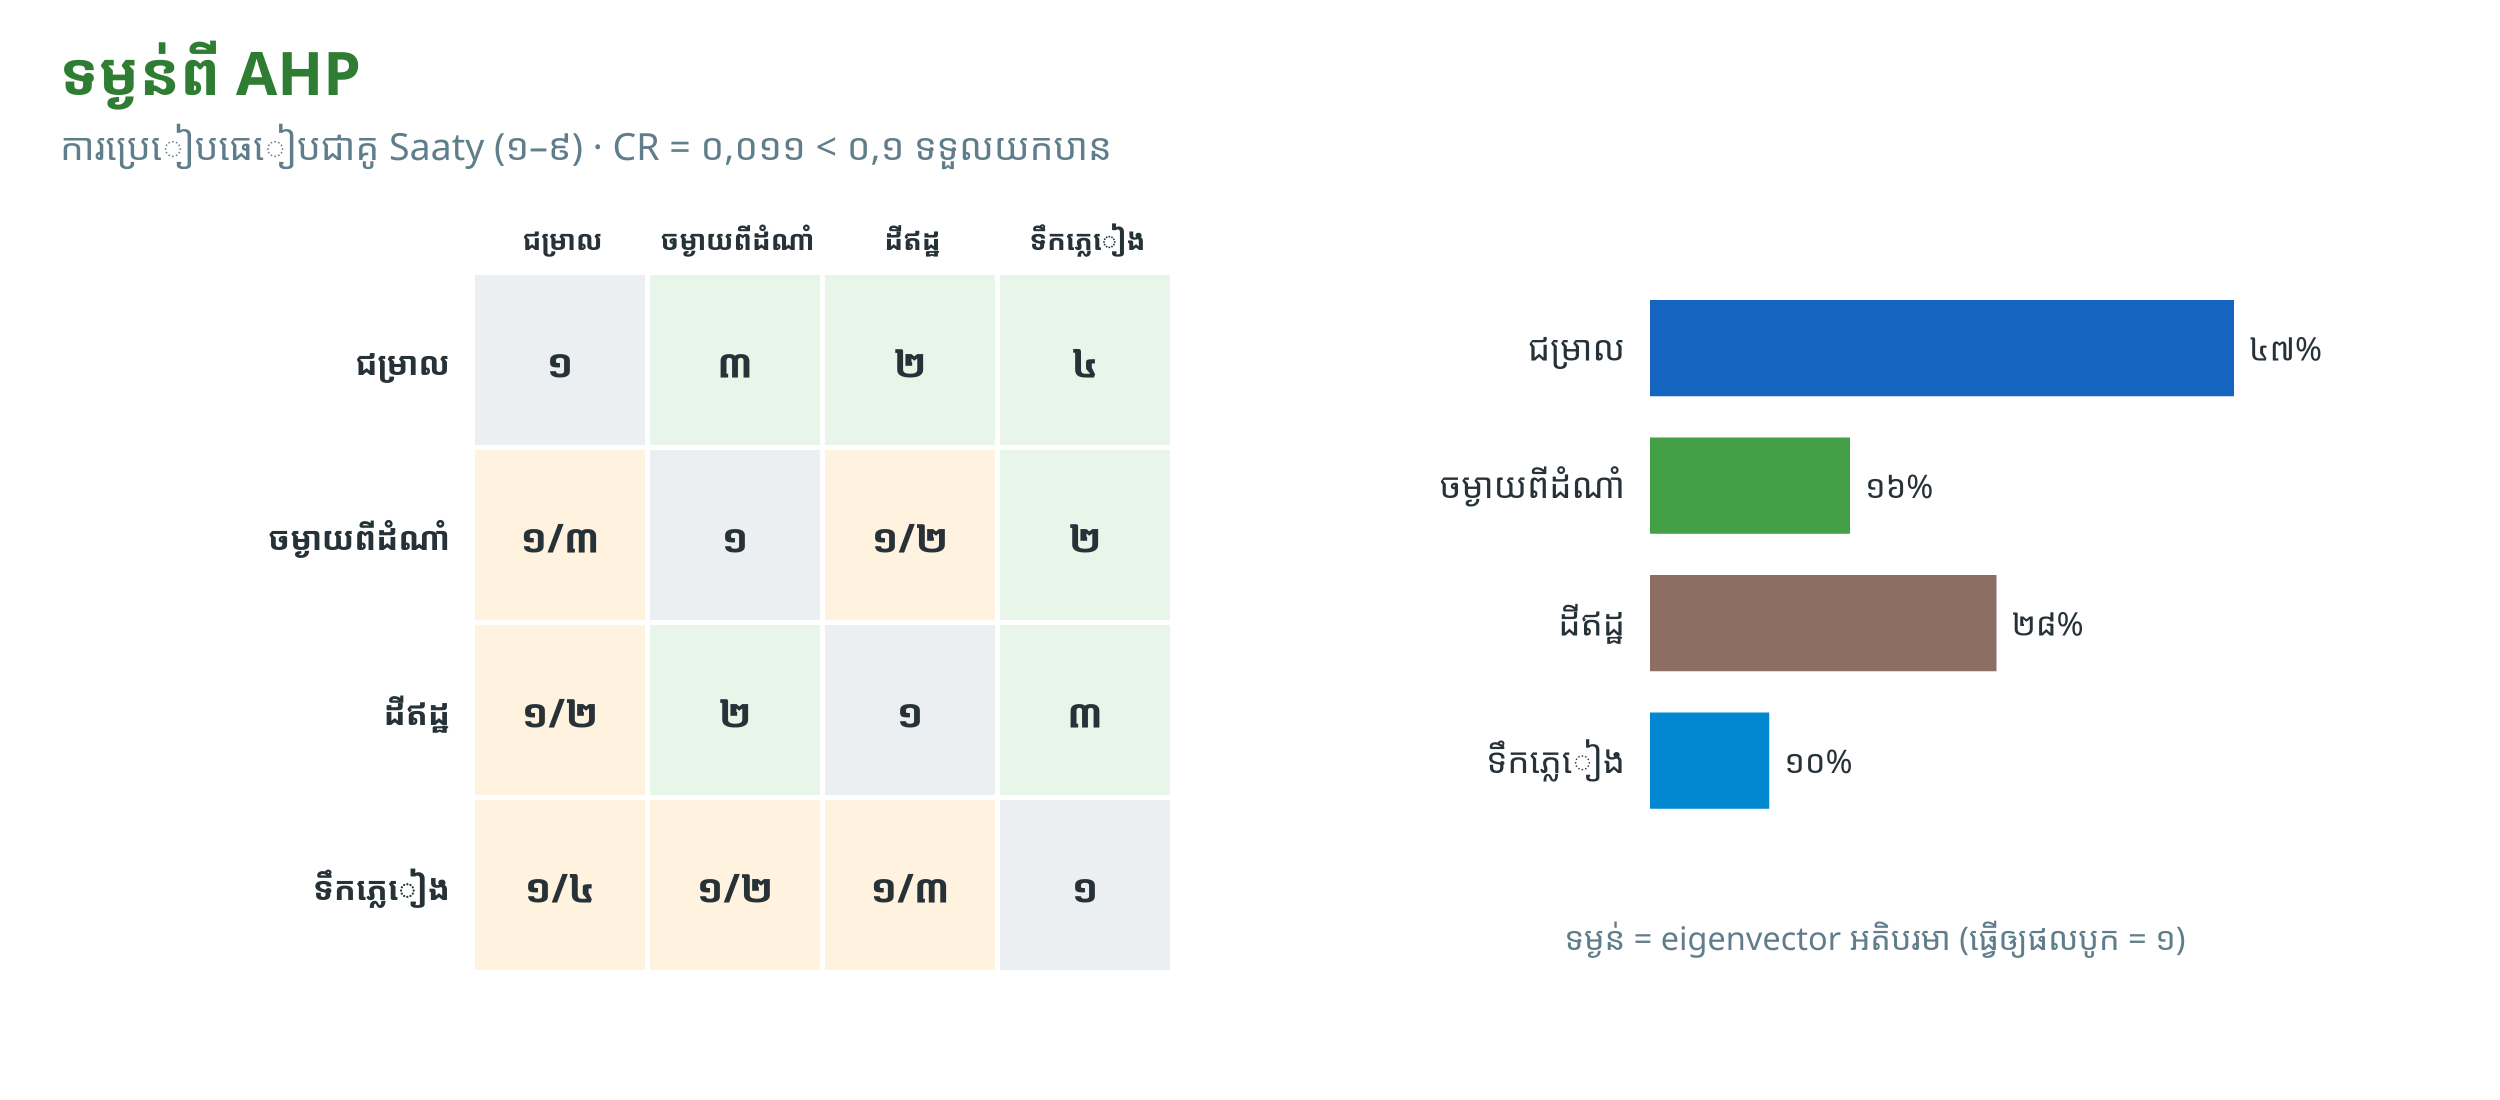
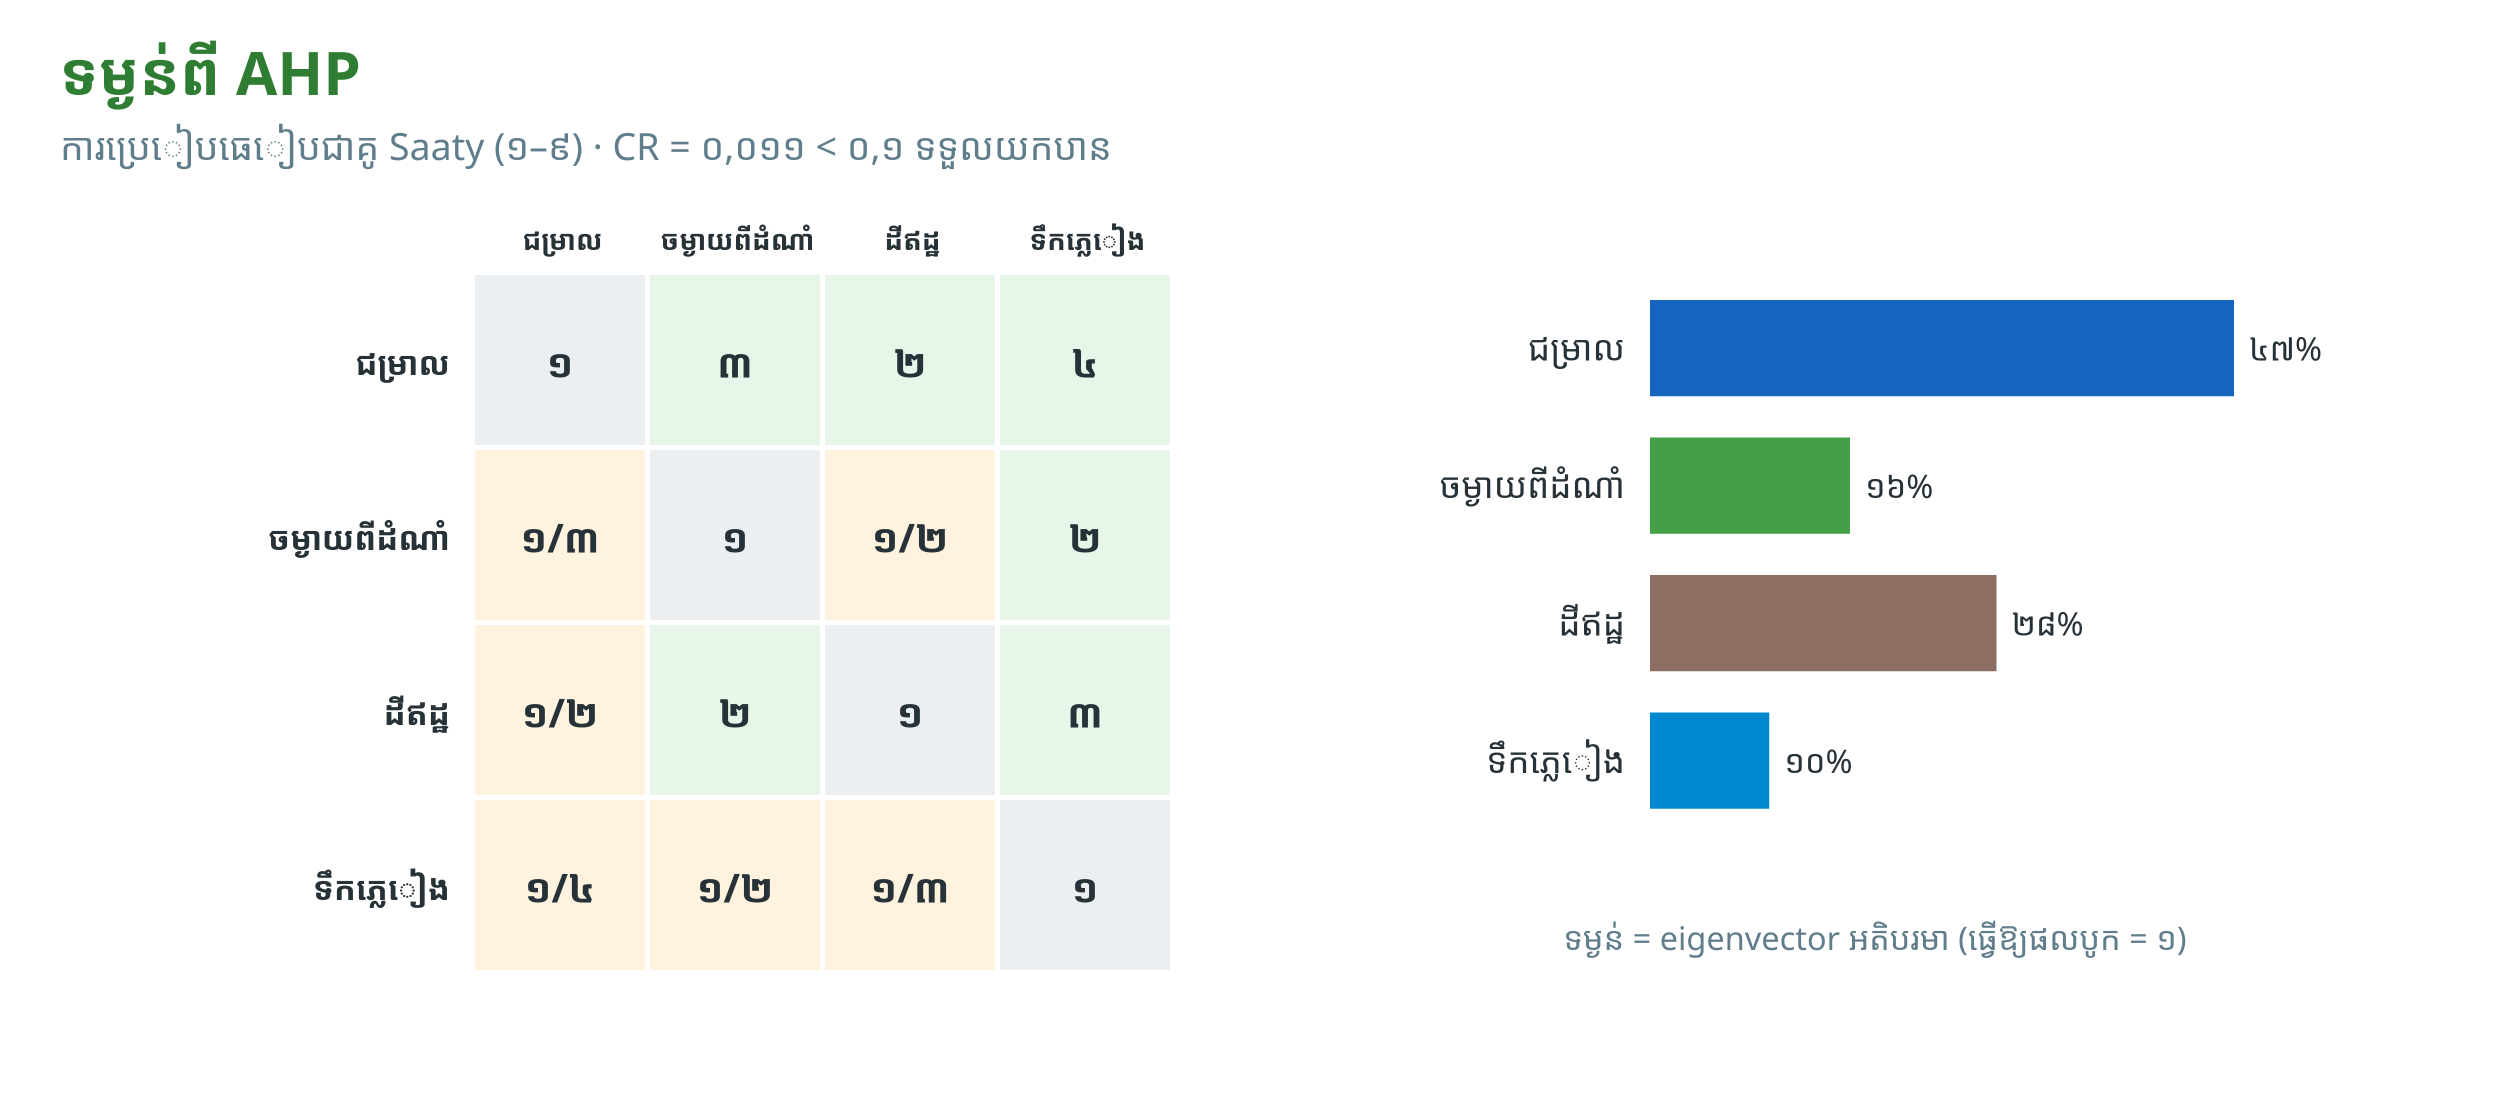
<svg xmlns="http://www.w3.org/2000/svg" viewBox="0 0 1000 440" font-family="Battambang, Siemreap, sans-serif">
  <rect width="1000" height="440" fill="#ffffff" />
  <text x="24.0" y="38.0" font-size="24" fill="#2e7d32" text-anchor="start" font-weight="bold" class="ftitle">ទម្ងន់ពី AHP</text>
  <text x="24.0" y="64.0" font-size="15" fill="#607d8b" text-anchor="start" font-weight="normal" class="fsub">ការប្រៀបធៀបជាគូ Saaty (១–៩) · CR = ០,០១១ &lt; ០,១ ទទួលយកបាន</text>
  <text x="180.0" y="150.0" font-size="13" fill="#263238" text-anchor="end" font-weight="bold">ជម្រាល</text>
  <text x="225.0" y="100.0" font-size="11" fill="#263238" text-anchor="middle" font-weight="bold">ជម្រាល</text>
  <rect x="190.0" y="110.0" width="68.0" height="68.0" rx="0" fill="#eceff1" stroke="none" stroke-width="1" />
  <text x="224.0" y="151.0" font-size="16" fill="#263238" text-anchor="middle" font-weight="bold">១</text>
  <rect x="260.0" y="110.0" width="68.0" height="68.0" rx="0" fill="#e8f5e9" stroke="none" stroke-width="1" />
  <text x="294.0" y="151.0" font-size="16" fill="#263238" text-anchor="middle" font-weight="bold">៣</text>
  <rect x="330.0" y="110.0" width="68.0" height="68.0" rx="0" fill="#e8f5e9" stroke="none" stroke-width="1" />
  <text x="364.0" y="151.0" font-size="16" fill="#263238" text-anchor="middle" font-weight="bold">២</text>
  <rect x="400.0" y="110.0" width="68.0" height="68.0" rx="0" fill="#e8f5e9" stroke="none" stroke-width="1" />
  <text x="434.0" y="151.0" font-size="16" fill="#263238" text-anchor="middle" font-weight="bold">៤</text>
  <text x="180.0" y="220.0" font-size="13" fill="#263238" text-anchor="end" font-weight="bold">ចម្ងាយពីដំណាំ</text>
  <text x="295.0" y="100.0" font-size="11" fill="#263238" text-anchor="middle" font-weight="bold">ចម្ងាយពីដំណាំ</text>
  <rect x="190.0" y="180.0" width="68.0" height="68.0" rx="0" fill="#fff3e0" stroke="none" stroke-width="1" />
  <text x="224.0" y="221.0" font-size="16" fill="#263238" text-anchor="middle" font-weight="bold">១/៣</text>
  <rect x="260.0" y="180.0" width="68.0" height="68.0" rx="0" fill="#eceff1" stroke="none" stroke-width="1" />
  <text x="294.0" y="221.0" font-size="16" fill="#263238" text-anchor="middle" font-weight="bold">១</text>
  <rect x="330.0" y="180.0" width="68.0" height="68.0" rx="0" fill="#fff3e0" stroke="none" stroke-width="1" />
  <text x="364.0" y="221.0" font-size="16" fill="#263238" text-anchor="middle" font-weight="bold">១/២</text>
  <rect x="400.0" y="180.0" width="68.0" height="68.0" rx="0" fill="#e8f5e9" stroke="none" stroke-width="1" />
  <text x="434.0" y="221.0" font-size="16" fill="#263238" text-anchor="middle" font-weight="bold">២</text>
  <text x="180.0" y="290.0" font-size="13" fill="#263238" text-anchor="end" font-weight="bold">ដីឥដ្ឋ</text>
  <text x="365.0" y="100.0" font-size="11" fill="#263238" text-anchor="middle" font-weight="bold">ដីឥដ្ឋ</text>
  <rect x="190.0" y="250.0" width="68.0" height="68.0" rx="0" fill="#fff3e0" stroke="none" stroke-width="1" />
  <text x="224.0" y="291.0" font-size="16" fill="#263238" text-anchor="middle" font-weight="bold">១/២</text>
  <rect x="260.0" y="250.0" width="68.0" height="68.0" rx="0" fill="#e8f5e9" stroke="none" stroke-width="1" />
  <text x="294.0" y="291.0" font-size="16" fill="#263238" text-anchor="middle" font-weight="bold">២</text>
  <rect x="330.0" y="250.0" width="68.0" height="68.0" rx="0" fill="#eceff1" stroke="none" stroke-width="1" />
  <text x="364.0" y="291.0" font-size="16" fill="#263238" text-anchor="middle" font-weight="bold">១</text>
  <rect x="400.0" y="250.0" width="68.0" height="68.0" rx="0" fill="#e8f5e9" stroke="none" stroke-width="1" />
  <text x="434.0" y="291.0" font-size="16" fill="#263238" text-anchor="middle" font-weight="bold">៣</text>
  <text x="180.0" y="360.0" font-size="13" fill="#263238" text-anchor="end" font-weight="bold">ទឹកភ្លៀង</text>
  <text x="435.0" y="100.0" font-size="11" fill="#263238" text-anchor="middle" font-weight="bold">ទឹកភ្លៀង</text>
  <rect x="190.0" y="320.0" width="68.0" height="68.0" rx="0" fill="#fff3e0" stroke="none" stroke-width="1" />
  <text x="224.0" y="361.0" font-size="16" fill="#263238" text-anchor="middle" font-weight="bold">១/៤</text>
  <rect x="260.0" y="320.0" width="68.0" height="68.0" rx="0" fill="#fff3e0" stroke="none" stroke-width="1" />
  <text x="294.0" y="361.0" font-size="16" fill="#263238" text-anchor="middle" font-weight="bold">១/២</text>
  <rect x="330.0" y="320.0" width="68.0" height="68.0" rx="0" fill="#fff3e0" stroke="none" stroke-width="1" />
  <text x="364.0" y="361.0" font-size="16" fill="#263238" text-anchor="middle" font-weight="bold">១/៣</text>
  <rect x="400.0" y="320.0" width="68.0" height="68.0" rx="0" fill="#eceff1" stroke="none" stroke-width="1" />
  <text x="434.0" y="361.0" font-size="16" fill="#263238" text-anchor="middle" font-weight="bold">១</text>
  <text x="650.0" y="144.2" font-size="14" fill="#263238" text-anchor="end" font-weight="normal">ជម្រាល</text>
  <rect x="660.0" y="120.0" width="233.6" height="38.5" rx="0" fill="#1565c0" stroke="none" stroke-width="1" />
  <text x="899.6" y="144.2" font-size="13" fill="#263238" text-anchor="start" font-weight="normal">៤៧%</text>
  <text x="650.0" y="199.2" font-size="14" fill="#263238" text-anchor="end" font-weight="normal">ចម្ងាយពីដំណាំ</text>
  <rect x="660.0" y="175.0" width="80.0" height="38.5" rx="0" fill="#43a047" stroke="none" stroke-width="1" />
  <text x="746.0" y="199.2" font-size="13" fill="#263238" text-anchor="start" font-weight="normal">១៦%</text>
  <text x="650.0" y="254.2" font-size="14" fill="#263238" text-anchor="end" font-weight="normal">ដីឥដ្ឋ</text>
  <rect x="660.0" y="230.0" width="138.6" height="38.5" rx="0" fill="#8d6e63" stroke="none" stroke-width="1" />
  <text x="804.6" y="254.2" font-size="13" fill="#263238" text-anchor="start" font-weight="normal">២៨%</text>
  <text x="650.0" y="309.2" font-size="14" fill="#263238" text-anchor="end" font-weight="normal">ទឹកភ្លៀង</text>
  <rect x="660.0" y="285.0" width="47.7" height="38.5" rx="0" fill="#0288d1" stroke="none" stroke-width="1" />
  <text x="713.7" y="309.2" font-size="13" fill="#263238" text-anchor="start" font-weight="normal">១០%</text>
-   <text x="750.0" y="380.0" font-size="13" fill="#607d8b" text-anchor="middle" font-weight="normal">ទម្ងន់ = eigenvector អតិបរមា (ធ្វើឲ្យផលបូក = ១)</text>
+   <text x="750.0" y="380.0" font-size="13" fill="#607d8b" text-anchor="middle" font-weight="normal">ទម្ងន់ = eigenvector អតិបរមា (ធ្វើឱ្យផលបូក = ១)</text>
</svg>
